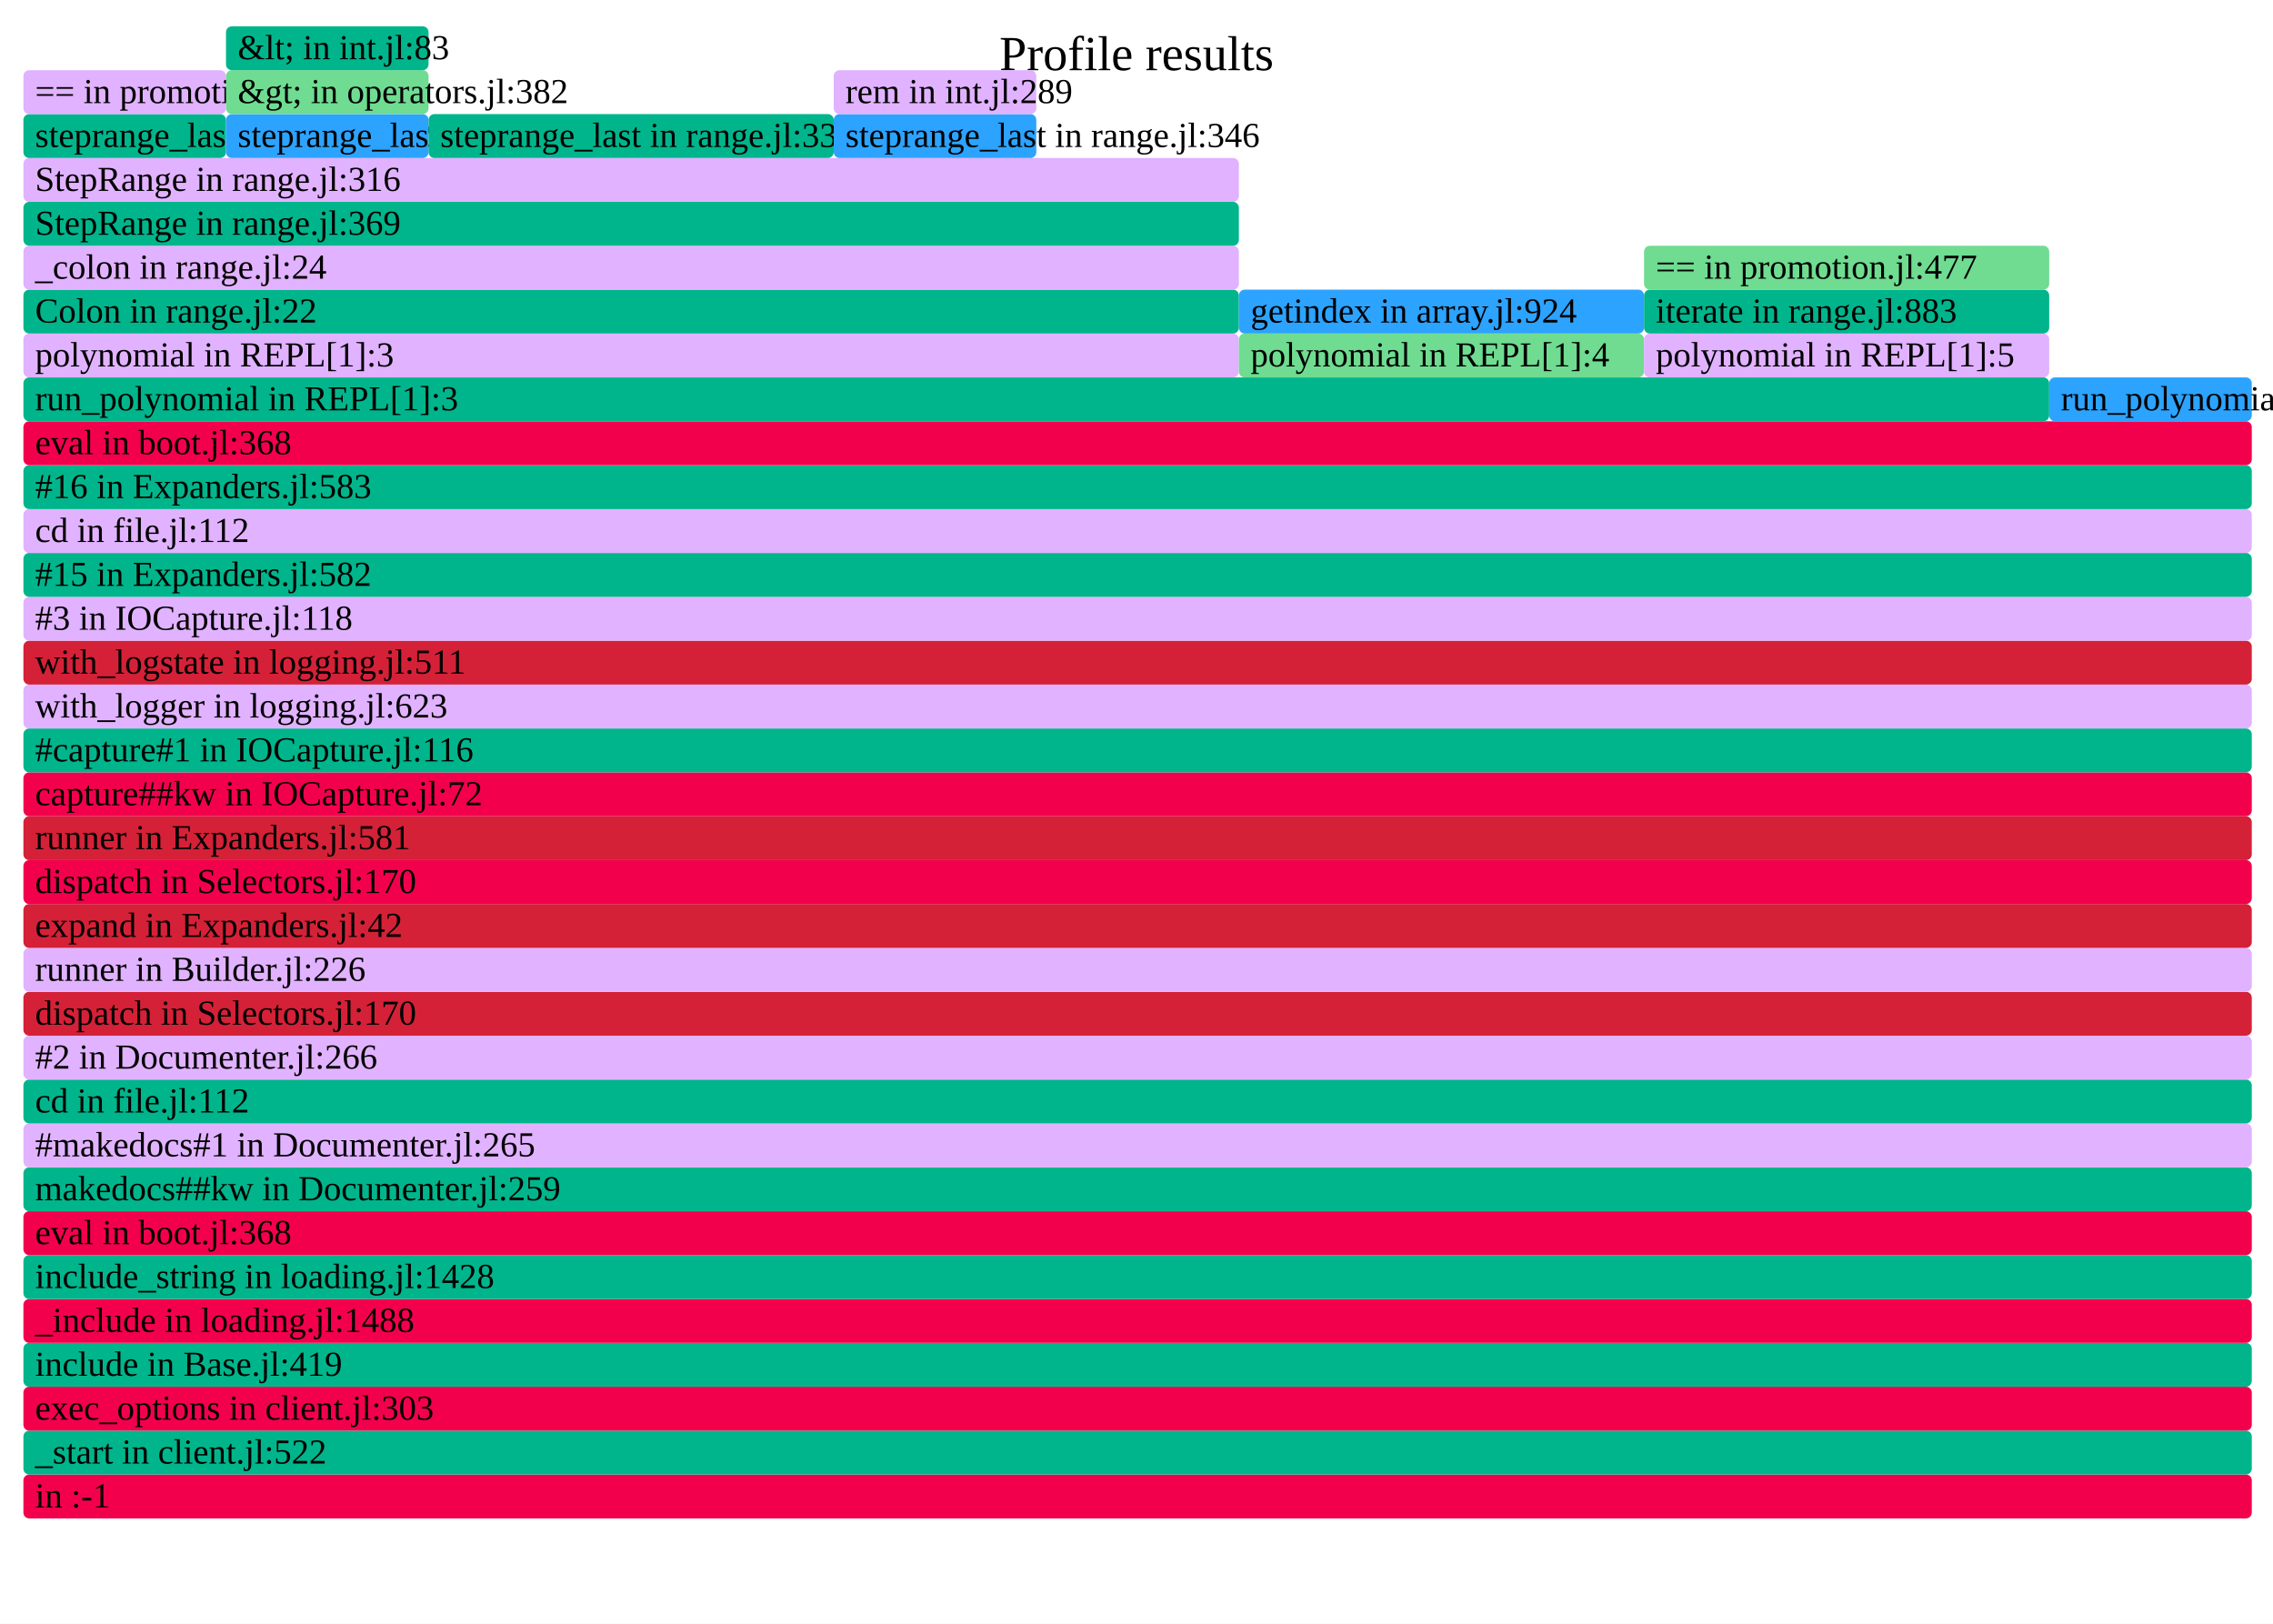
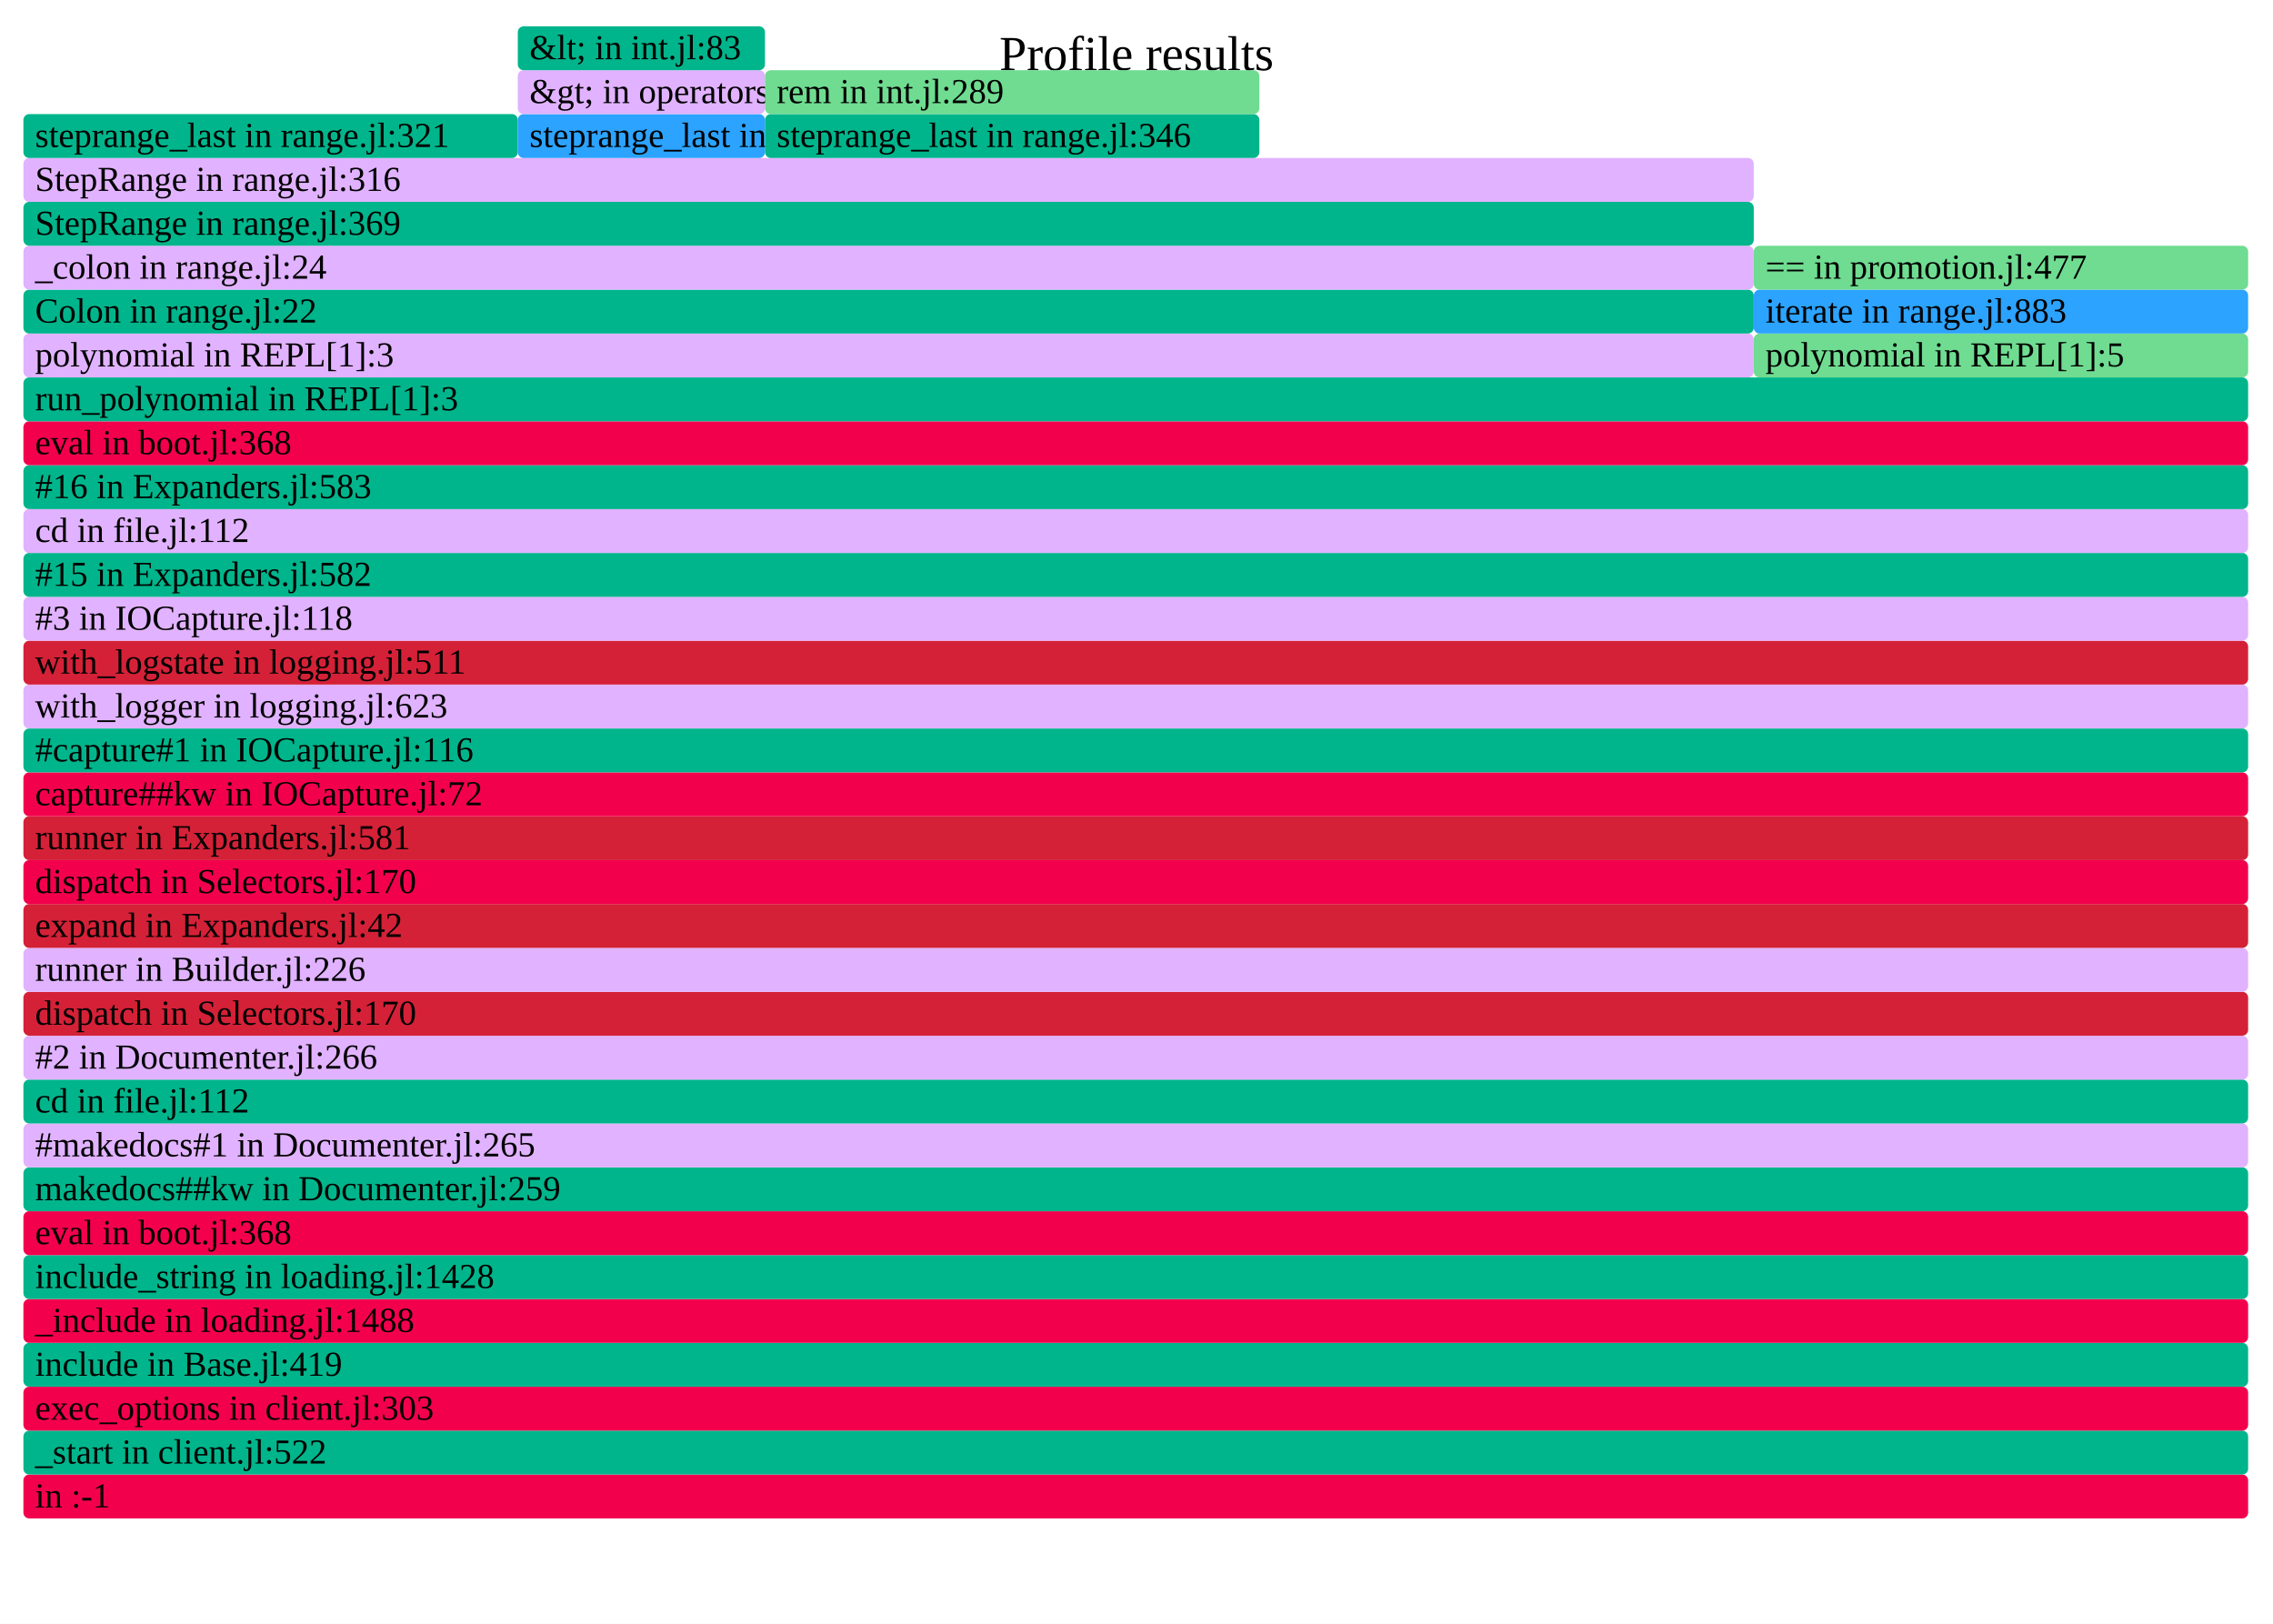
- <svg xmlns="http://www.w3.org/2000/svg" version="1.1" width="777" height="555" viewBox="0 0 777 555" id="fig-fe15d26bb8574f3ca40cdf0db1be79cf">
+ <svg xmlns="http://www.w3.org/2000/svg" version="1.1" width="777" height="555" viewBox="0 0 777 555" id="fig-ac8cbacbea0046caacd0e247679dc24f">
  <defs>
-     <clipPath id="fig-fe15d26bb8574f3ca40cdf0db1be79cf-clip">
+     <clipPath id="fig-ac8cbacbea0046caacd0e247679dc24f-clip">
      <rect x="0" y="0" width="777" height="555" />
    </clipPath>
  </defs>
  <style type="text/css">
-     #fig-fe15d26bb8574f3ca40cdf0db1be79cf text {
+     #fig-ac8cbacbea0046caacd0e247679dc24f text {
        pointer-events: none;
        font-family: inherit;
        font-size: 12px;
        fill: #000000;
    }
-     text#fig-fe15d26bb8574f3ca40cdf0db1be79cf-caption {
+     text#fig-ac8cbacbea0046caacd0e247679dc24f-caption {
        font-size: 16.8px;
        fill: #000000;
        text-anchor: middle;
    }
-     #fig-fe15d26bb8574f3ca40cdf0db1be79cf-bg {
+     #fig-ac8cbacbea0046caacd0e247679dc24f-bg {
        fill: #FFFFFF;
    }
-     #fig-fe15d26bb8574f3ca40cdf0db1be79cf-viewport rect, #fig-fe15d26bb8574f3ca40cdf0db1be79cf-viewport path {
+     #fig-ac8cbacbea0046caacd0e247679dc24f-viewport rect, #fig-ac8cbacbea0046caacd0e247679dc24f-viewport path {
        vector-effect: non-scaling-stroke;
        fill-opacity: 1;
    }
-     #fig-fe15d26bb8574f3ca40cdf0db1be79cf-viewport text {
+     #fig-ac8cbacbea0046caacd0e247679dc24f-viewport text {
        stroke: #000000;
        stroke-width: 0;
        stroke-opacity: 0.35;
    }
-     #fig-fe15d26bb8574f3ca40cdf0db1be79cf-viewport rect:hover, #fig-fe15d26bb8574f3ca40cdf0db1be79cf-viewport path:hover {
+     #fig-ac8cbacbea0046caacd0e247679dc24f-viewport rect:hover, #fig-ac8cbacbea0046caacd0e247679dc24f-viewport path:hover {
        fill-opacity: 0.75;
        stroke: #000000;
        stroke-width: 0.5;
    }
-     #fig-fe15d26bb8574f3ca40cdf0db1be79cf-viewport + rect {
+     #fig-ac8cbacbea0046caacd0e247679dc24f-viewport + rect {
        fill: #FFFFFF;
        opacity: 0.8;
    }
-     text#fig-fe15d26bb8574f3ca40cdf0db1be79cf-details{
+     text#fig-ac8cbacbea0046caacd0e247679dc24f-details{
        fill: #000000;
    }
</style>
-   <g id="fig-fe15d26bb8574f3ca40cdf0db1be79cf-frame" clip-path="url(#fig-fe15d26bb8574f3ca40cdf0db1be79cf-clip)">
-     <rect id="fig-fe15d26bb8574f3ca40cdf0db1be79cf-bg" x="0" y="0" width="777" height="555" />
-     <text id="fig-fe15d26bb8574f3ca40cdf0db1be79cf-caption" x="388.5" y="24">Profile results</text>
-     <g id="fig-fe15d26bb8574f3ca40cdf0db1be79cf-viewport" transform="scale(1)">
-       <rect x="8" y="504" width="761.75" height="15" rx="2" fill="#F3004D" data-dinfo="" />
+   <g id="fig-ac8cbacbea0046caacd0e247679dc24f-frame" clip-path="url(#fig-ac8cbacbea0046caacd0e247679dc24f-clip)">
+     <rect id="fig-ac8cbacbea0046caacd0e247679dc24f-bg" x="0" y="0" width="777" height="555" />
+     <text id="fig-ac8cbacbea0046caacd0e247679dc24f-caption" x="388.5" y="24">Profile results</text>
+     <g id="fig-ac8cbacbea0046caacd0e247679dc24f-viewport" transform="scale(1)">
+       <rect x="8" y="504" width="760.5" height="15" rx="2" fill="#F3004D" data-dinfo="" />
      <text x="8" dx="4" y="515.25"> in :-1</text>
-       <rect x="8" y="489" width="761.75" height="15" rx="2" fill="#00B58B" data-dinfo="./" />
+       <rect x="8" y="489" width="760.5" height="15" rx="2" fill="#00B58B" data-dinfo="./" />
      <text x="8" dx="4" y="500.25">_start in client.jl:522</text>
-       <rect x="8" y="474" width="761.75" height="15" rx="2" fill="#F3004D" data-dinfo="./" />
+       <rect x="8" y="474" width="760.5" height="15" rx="2" fill="#F3004D" data-dinfo="./" />
      <text x="8" dx="4" y="485.25">exec_options in client.jl:303</text>
-       <rect x="8" y="459" width="761.75" height="15" rx="2" fill="#00B58B" data-dinfo="./" />
+       <rect x="8" y="459" width="760.5" height="15" rx="2" fill="#00B58B" data-dinfo="./" />
      <text x="8" dx="4" y="470.25">include in Base.jl:419</text>
-       <rect x="8" y="444" width="761.75" height="15" rx="2" fill="#F3004D" data-dinfo="./" />
+       <rect x="8" y="444" width="760.5" height="15" rx="2" fill="#F3004D" data-dinfo="./" />
      <text x="8" dx="4" y="455.25">_include in loading.jl:1488</text>
-       <rect x="8" y="429" width="761.75" height="15" rx="2" fill="#00B58B" data-dinfo="./" />
+       <rect x="8" y="429" width="760.5" height="15" rx="2" fill="#00B58B" data-dinfo="./" />
      <text x="8" dx="4" y="440.25">include_string in loading.jl:1428</text>
-       <rect x="8" y="414" width="761.75" height="15" rx="2" fill="#F3004D" data-dinfo="./" />
+       <rect x="8" y="414" width="760.5" height="15" rx="2" fill="#F3004D" data-dinfo="./" />
      <text x="8" dx="4" y="425.25">eval in boot.jl:368</text>
-       <rect x="8" y="399" width="761.75" height="15" rx="2" fill="#00B58B" data-dinfo="/home/runner/.julia/packages/Documenter/qdbx6/src/" />
+       <rect x="8" y="399" width="760.5" height="15" rx="2" fill="#00B58B" data-dinfo="/home/runner/.julia/packages/Documenter/qdbx6/src/" />
      <text x="8" dx="4" y="410.25">makedocs##kw in Documenter.jl:259</text>
-       <rect x="8" y="384" width="761.75" height="15" rx="2" fill="#E1B2FF" data-dinfo="/home/runner/.julia/packages/Documenter/qdbx6/src/" />
+       <rect x="8" y="384" width="760.5" height="15" rx="2" fill="#E1B2FF" data-dinfo="/home/runner/.julia/packages/Documenter/qdbx6/src/" />
      <text x="8" dx="4" y="395.25">#makedocs#1 in Documenter.jl:265</text>
-       <rect x="8" y="369" width="761.75" height="15" rx="2" fill="#00B58B" data-dinfo="./" />
+       <rect x="8" y="369" width="760.5" height="15" rx="2" fill="#00B58B" data-dinfo="./" />
      <text x="8" dx="4" y="380.25">cd in file.jl:112</text>
-       <rect x="8" y="354" width="761.75" height="15" rx="2" fill="#E1B2FF" data-dinfo="/home/runner/.julia/packages/Documenter/qdbx6/src/" />
+       <rect x="8" y="354" width="760.5" height="15" rx="2" fill="#E1B2FF" data-dinfo="/home/runner/.julia/packages/Documenter/qdbx6/src/" />
      <text x="8" dx="4" y="365.25">#2 in Documenter.jl:266</text>
-       <rect x="8" y="339" width="761.75" height="15" rx="2" fill="#D42137" data-dinfo="/home/runner/.julia/packages/Documenter/qdbx6/src/Utilities/" />
+       <rect x="8" y="339" width="760.5" height="15" rx="2" fill="#D42137" data-dinfo="/home/runner/.julia/packages/Documenter/qdbx6/src/Utilities/" />
      <text x="8" dx="4" y="350.25">dispatch in Selectors.jl:170</text>
-       <rect x="8" y="324" width="761.75" height="15" rx="2" fill="#E1B2FF" data-dinfo="/home/runner/.julia/packages/Documenter/qdbx6/src/" />
+       <rect x="8" y="324" width="760.5" height="15" rx="2" fill="#E1B2FF" data-dinfo="/home/runner/.julia/packages/Documenter/qdbx6/src/" />
      <text x="8" dx="4" y="335.25">runner in Builder.jl:226</text>
-       <rect x="8" y="309" width="761.75" height="15" rx="2" fill="#D42137" data-dinfo="/home/runner/.julia/packages/Documenter/qdbx6/src/" />
+       <rect x="8" y="309" width="760.5" height="15" rx="2" fill="#D42137" data-dinfo="/home/runner/.julia/packages/Documenter/qdbx6/src/" />
      <text x="8" dx="4" y="320.25">expand in Expanders.jl:42</text>
-       <rect x="8" y="294" width="761.75" height="15" rx="2" fill="#F3004D" data-dinfo="/home/runner/.julia/packages/Documenter/qdbx6/src/Utilities/" />
+       <rect x="8" y="294" width="760.5" height="15" rx="2" fill="#F3004D" data-dinfo="/home/runner/.julia/packages/Documenter/qdbx6/src/Utilities/" />
      <text x="8" dx="4" y="305.25">dispatch in Selectors.jl:170</text>
-       <rect x="8" y="279" width="761.75" height="15" rx="2" fill="#D42137" data-dinfo="/home/runner/.julia/packages/Documenter/qdbx6/src/" />
+       <rect x="8" y="279" width="760.5" height="15" rx="2" fill="#D42137" data-dinfo="/home/runner/.julia/packages/Documenter/qdbx6/src/" />
      <text x="8" dx="4" y="290.25">runner in Expanders.jl:581</text>
-       <rect x="8" y="264" width="761.75" height="15" rx="2" fill="#F3004D" data-dinfo="/home/runner/.julia/packages/IOCapture/sXY71/src/" />
+       <rect x="8" y="264" width="760.5" height="15" rx="2" fill="#F3004D" data-dinfo="/home/runner/.julia/packages/IOCapture/sXY71/src/" />
      <text x="8" dx="4" y="275.25">capture##kw in IOCapture.jl:72</text>
-       <rect x="8" y="249" width="761.75" height="15" rx="2" fill="#00B58B" data-dinfo="/home/runner/.julia/packages/IOCapture/sXY71/src/" />
+       <rect x="8" y="249" width="760.5" height="15" rx="2" fill="#00B58B" data-dinfo="/home/runner/.julia/packages/IOCapture/sXY71/src/" />
      <text x="8" dx="4" y="260.25">#capture#1 in IOCapture.jl:116</text>
-       <rect x="8" y="234" width="761.75" height="15" rx="2" fill="#E1B2FF" data-dinfo="./" />
+       <rect x="8" y="234" width="760.5" height="15" rx="2" fill="#E1B2FF" data-dinfo="./" />
      <text x="8" dx="4" y="245.25">with_logger in logging.jl:623</text>
-       <rect x="8" y="219" width="761.75" height="15" rx="2" fill="#D42137" data-dinfo="./" />
+       <rect x="8" y="219" width="760.5" height="15" rx="2" fill="#D42137" data-dinfo="./" />
      <text x="8" dx="4" y="230.25">with_logstate in logging.jl:511</text>
-       <rect x="8" y="204" width="761.75" height="15" rx="2" fill="#E1B2FF" data-dinfo="/home/runner/.julia/packages/IOCapture/sXY71/src/" />
+       <rect x="8" y="204" width="760.5" height="15" rx="2" fill="#E1B2FF" data-dinfo="/home/runner/.julia/packages/IOCapture/sXY71/src/" />
      <text x="8" dx="4" y="215.25">#3 in IOCapture.jl:118</text>
-       <rect x="8" y="189" width="761.75" height="15" rx="2" fill="#00B58B" data-dinfo="/home/runner/.julia/packages/Documenter/qdbx6/src/" />
+       <rect x="8" y="189" width="760.5" height="15" rx="2" fill="#00B58B" data-dinfo="/home/runner/.julia/packages/Documenter/qdbx6/src/" />
      <text x="8" dx="4" y="200.25">#15 in Expanders.jl:582</text>
-       <rect x="8" y="174" width="761.75" height="15" rx="2" fill="#E1B2FF" data-dinfo="./" />
+       <rect x="8" y="174" width="760.5" height="15" rx="2" fill="#E1B2FF" data-dinfo="./" />
      <text x="8" dx="4" y="185.25">cd in file.jl:112</text>
-       <rect x="8" y="159" width="761.75" height="15" rx="2" fill="#00B58B" data-dinfo="/home/runner/.julia/packages/Documenter/qdbx6/src/" />
+       <rect x="8" y="159" width="760.5" height="15" rx="2" fill="#00B58B" data-dinfo="/home/runner/.julia/packages/Documenter/qdbx6/src/" />
      <text x="8" dx="4" y="170.25">#16 in Expanders.jl:583</text>
-       <rect x="8" y="144" width="761.75" height="15" rx="2" fill="#F3004D" data-dinfo="./" />
+       <rect x="8" y="144" width="760.5" height="15" rx="2" fill="#F3004D" data-dinfo="./" />
      <text x="8" dx="4" y="155.25">eval in boot.jl:368</text>
-       <rect x="8" y="129" width="692.5" height="15" rx="2" fill="#00B58B" data-dinfo="./" />
+       <rect x="8" y="129" width="760.5" height="15" rx="2" fill="#00B58B" data-dinfo="./" />
      <text x="8" dx="4" y="140.25">run_polynomial in REPL[1]:3</text>
-       <rect x="8" y="114" width="415.5" height="15" rx="2" fill="#E1B2FF" data-dinfo="./" />
+       <rect x="8" y="114" width="591.5" height="15" rx="2" fill="#E1B2FF" data-dinfo="./" />
      <text x="8" dx="4" y="125.25">polynomial in REPL[1]:3</text>
-       <rect x="8" y="99" width="415.5" height="15" rx="2" fill="#00B58B" data-dinfo="./" />
+       <rect x="8" y="99" width="591.5" height="15" rx="2" fill="#00B58B" data-dinfo="./" />
      <text x="8" dx="4" y="110.25">Colon in range.jl:22</text>
-       <rect x="8" y="84" width="415.5" height="15" rx="2" fill="#E1B2FF" data-dinfo="./" />
+       <rect x="8" y="84" width="591.5" height="15" rx="2" fill="#E1B2FF" data-dinfo="./" />
      <text x="8" dx="4" y="95.25">_colon in range.jl:24</text>
-       <rect x="8" y="69" width="415.5" height="15" rx="2" fill="#00B58B" data-dinfo="./" />
+       <rect x="8" y="69" width="591.5" height="15" rx="2" fill="#00B58B" data-dinfo="./" />
      <text x="8" dx="4" y="80.25">StepRange in range.jl:369</text>
-       <rect x="8" y="54" width="415.5" height="15" rx="2" fill="#E1B2FF" data-dinfo="./" />
+       <rect x="8" y="54" width="591.5" height="15" rx="2" fill="#E1B2FF" data-dinfo="./" />
      <text x="8" dx="4" y="65.25">StepRange in range.jl:316</text>
-       <rect x="8" y="39" width="69.25" height="15" rx="2" fill="#00B58B" data-dinfo="./" />
-       <text x="8" dx="4" y="50.25">steprange_last in range.jl:329</text>
-       <rect x="8" y="24" width="69.25" height="15" rx="2" fill="#E1B2FF" data-dinfo="./" />
-       <text x="8" dx="4" y="35.25">== in promotion.jl:477</text>
-       <rect x="77.25" y="39" width="69.25" height="15" rx="2" fill="#2CA3FF" data-dinfo="./" />
-       <text x="77.25" dx="4" y="50.25">steprange_last in range.jl:334</text>
-       <rect x="77.25" y="24" width="69.25" height="15" rx="2" fill="#6FDC91" data-dinfo="./" />
-       <text x="77.25" dx="4" y="35.25">&amp;gt; in operators.jl:382</text>
-       <rect x="77.25" y="9" width="69.25" height="15" rx="2" fill="#00B58B" data-dinfo="./" />
-       <text x="77.25" dx="4" y="20.25">&amp;lt; in int.jl:83</text>
-       <rect x="146.5" y="39" width="138.5" height="15" rx="2" fill="#00B58B" data-dinfo="./" />
-       <text x="146.5" dx="4" y="50.25">steprange_last in range.jl:339</text>
-       <rect x="285" y="39" width="69.25" height="15" rx="2" fill="#2CA3FF" data-dinfo="./" />
-       <text x="285" dx="4" y="50.25">steprange_last in range.jl:346</text>
-       <rect x="285" y="24" width="69.25" height="15" rx="2" fill="#E1B2FF" data-dinfo="./" />
-       <text x="285" dx="4" y="35.25">rem in int.jl:289</text>
-       <rect x="423.5" y="114" width="138.5" height="15" rx="2" fill="#6FDC91" data-dinfo="./" />
-       <text x="423.5" dx="4" y="125.25">polynomial in REPL[1]:4</text>
-       <rect x="423.5" y="99" width="138.5" height="15" rx="2" fill="#2CA3FF" data-dinfo="./" />
-       <text x="423.5" dx="4" y="110.25">getindex in array.jl:924</text>
-       <rect x="562" y="114" width="138.5" height="15" rx="2" fill="#E1B2FF" data-dinfo="./" />
-       <text x="562" dx="4" y="125.25">polynomial in REPL[1]:5</text>
-       <rect x="562" y="99" width="138.5" height="15" rx="2" fill="#00B58B" data-dinfo="./" />
-       <text x="562" dx="4" y="110.25">iterate in range.jl:883</text>
-       <rect x="562" y="84" width="138.5" height="15" rx="2" fill="#6FDC91" data-dinfo="./" />
-       <text x="562" dx="4" y="95.25">== in promotion.jl:477</text>
-       <rect x="700.5" y="129" width="69.25" height="15" rx="2" fill="#2CA3FF" data-dinfo="./" />
-       <text x="700.5" dx="4" y="140.25">run_polynomial in REPL[1]:4</text>
+       <rect x="8" y="39" width="169" height="15" rx="2" fill="#00B58B" data-dinfo="./" />
+       <text x="8" dx="4" y="50.25">steprange_last in range.jl:321</text>
+       <rect x="177" y="39" width="84.5" height="15" rx="2" fill="#2CA3FF" data-dinfo="./" />
+       <text x="177" dx="4" y="50.25">steprange_last in range.jl:334</text>
+       <rect x="177" y="24" width="84.5" height="15" rx="2" fill="#E1B2FF" data-dinfo="./" />
+       <text x="177" dx="4" y="35.25">&amp;gt; in operators.jl:382</text>
+       <rect x="177" y="9" width="84.5" height="15" rx="2" fill="#00B58B" data-dinfo="./" />
+       <text x="177" dx="4" y="20.25">&amp;lt; in int.jl:83</text>
+       <rect x="261.5" y="39" width="169" height="15" rx="2" fill="#00B58B" data-dinfo="./" />
+       <text x="261.5" dx="4" y="50.25">steprange_last in range.jl:346</text>
+       <rect x="261.5" y="24" width="169" height="15" rx="2" fill="#6FDC91" data-dinfo="./" />
+       <text x="261.5" dx="4" y="35.25">rem in int.jl:289</text>
+       <rect x="599.5" y="114" width="169" height="15" rx="2" fill="#6FDC91" data-dinfo="./" />
+       <text x="599.5" dx="4" y="125.25">polynomial in REPL[1]:5</text>
+       <rect x="599.5" y="99" width="169" height="15" rx="2" fill="#2CA3FF" data-dinfo="./" />
+       <text x="599.5" dx="4" y="110.25">iterate in range.jl:883</text>
+       <rect x="599.5" y="84" width="169" height="15" rx="2" fill="#6FDC91" data-dinfo="./" />
+       <text x="599.5" dx="4" y="95.25">== in promotion.jl:477</text>
    </g>
  </g>
</svg>
